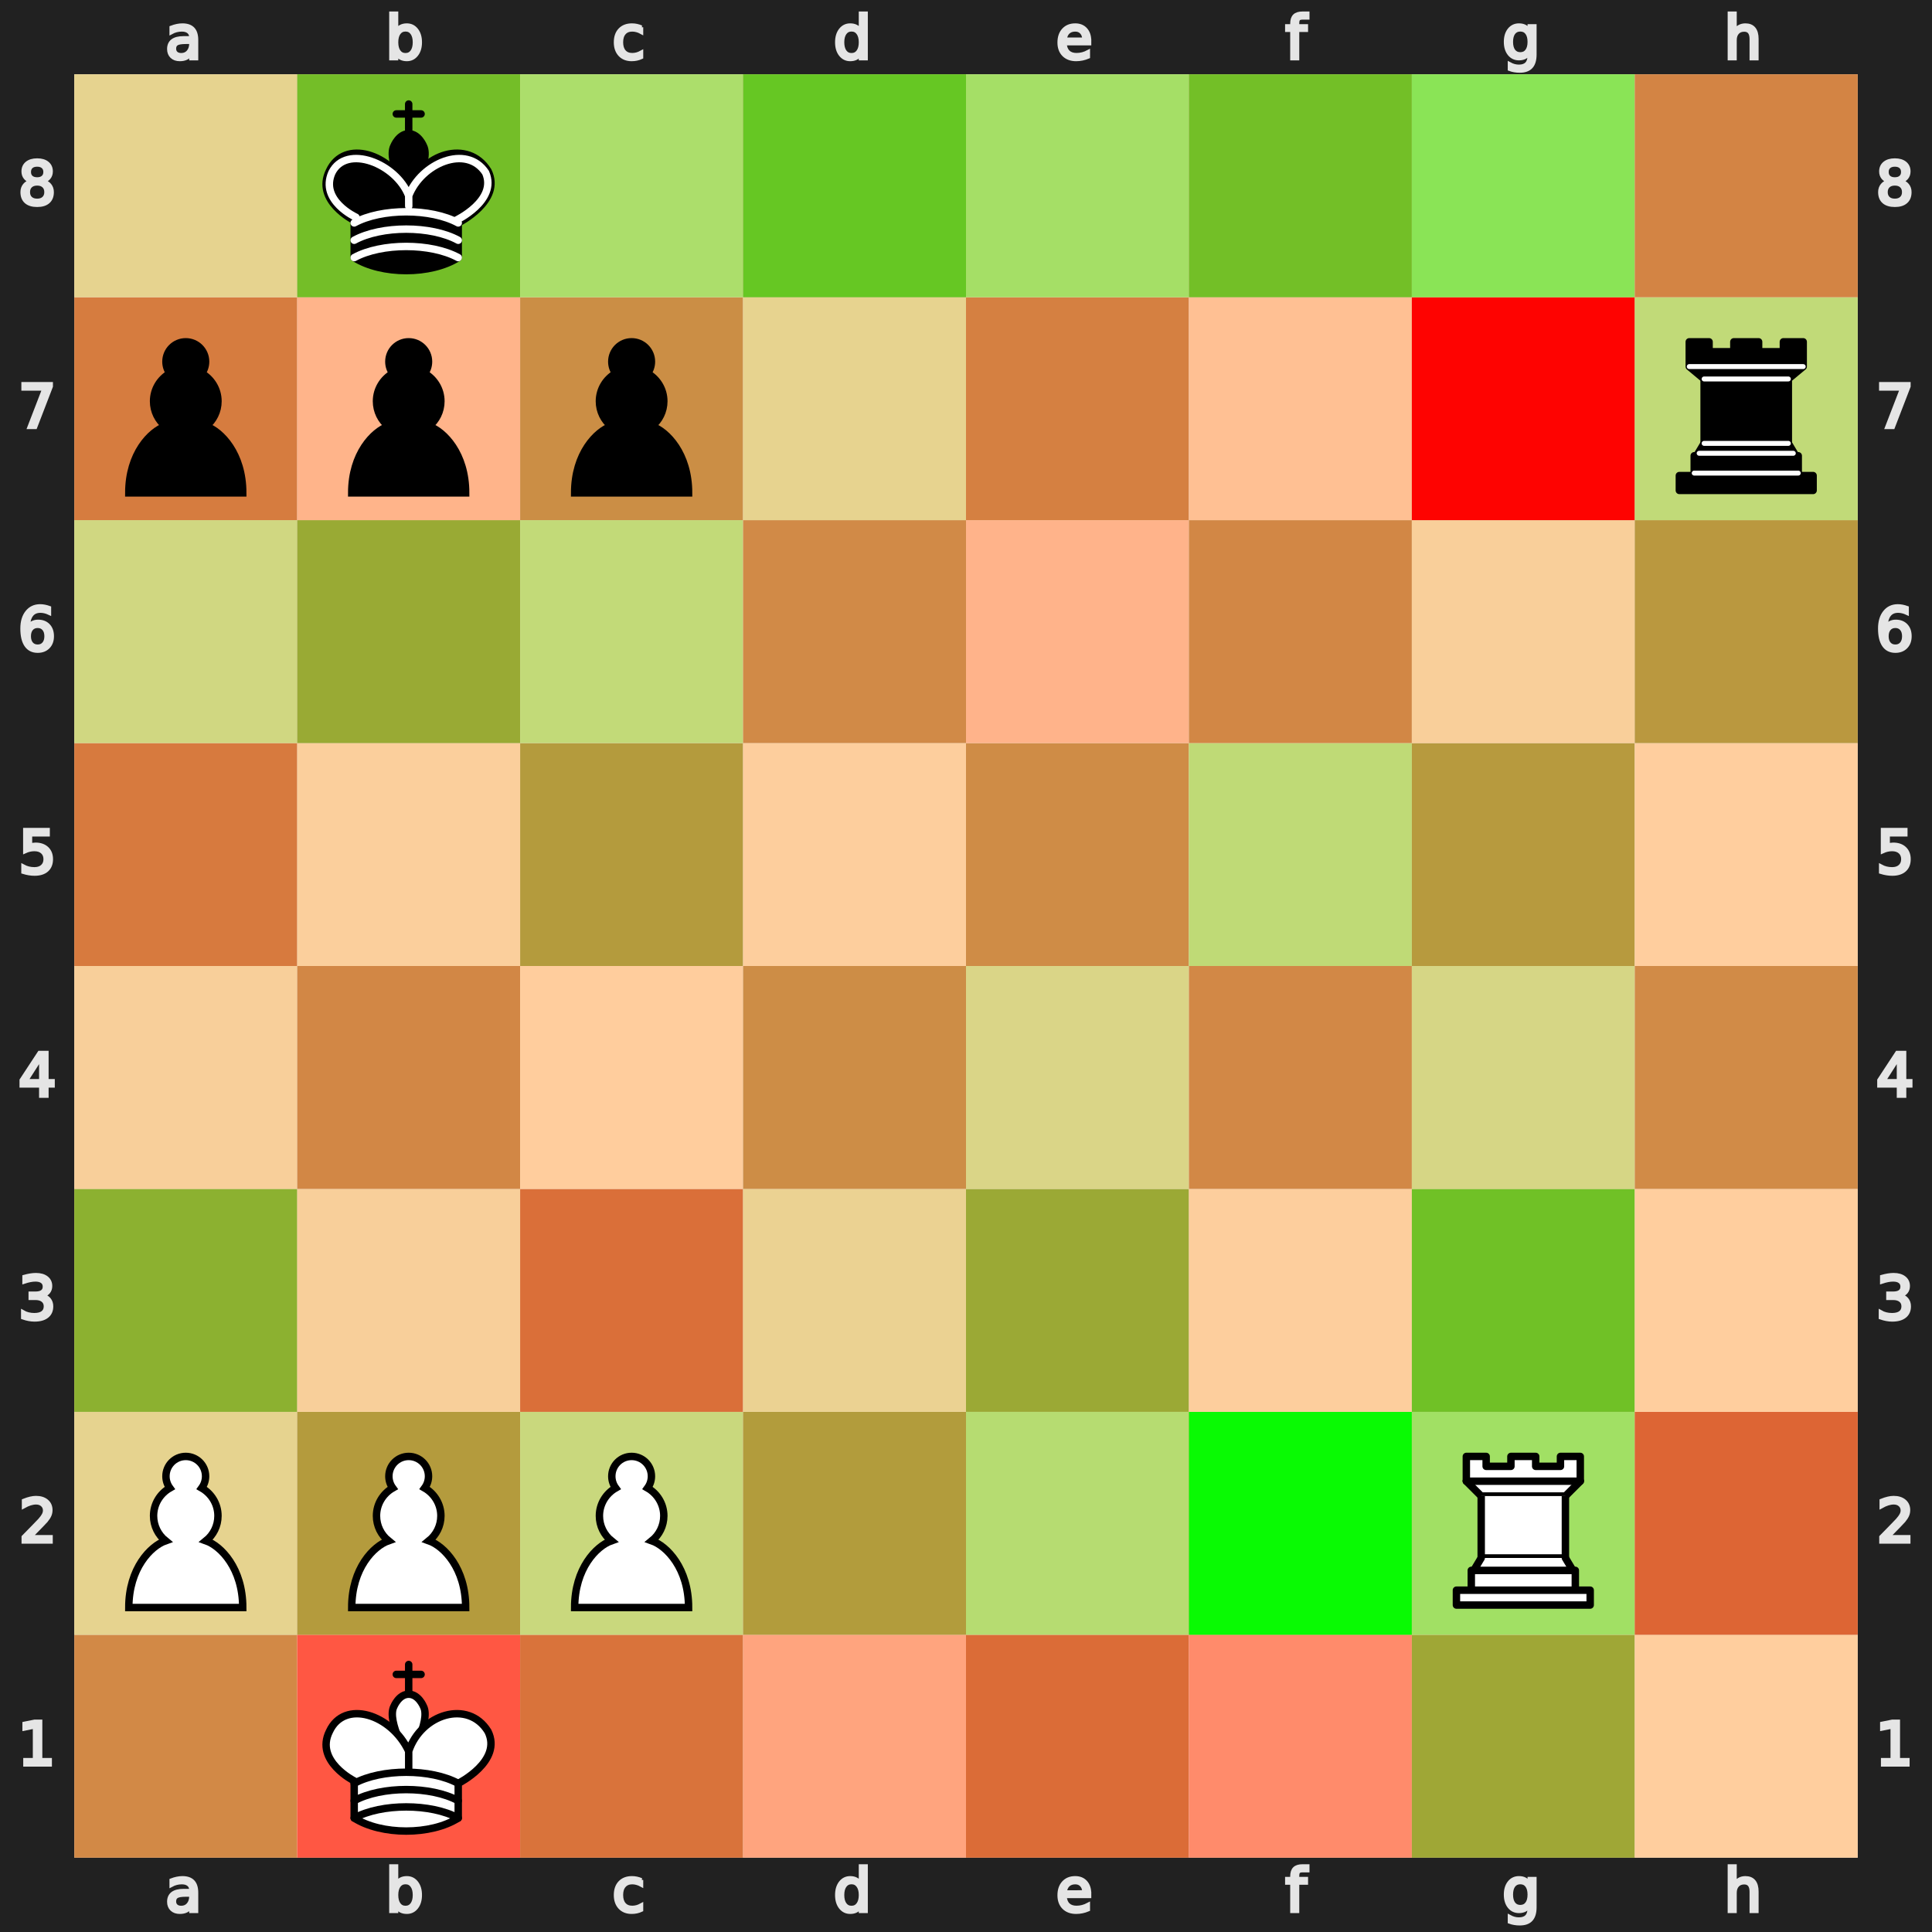
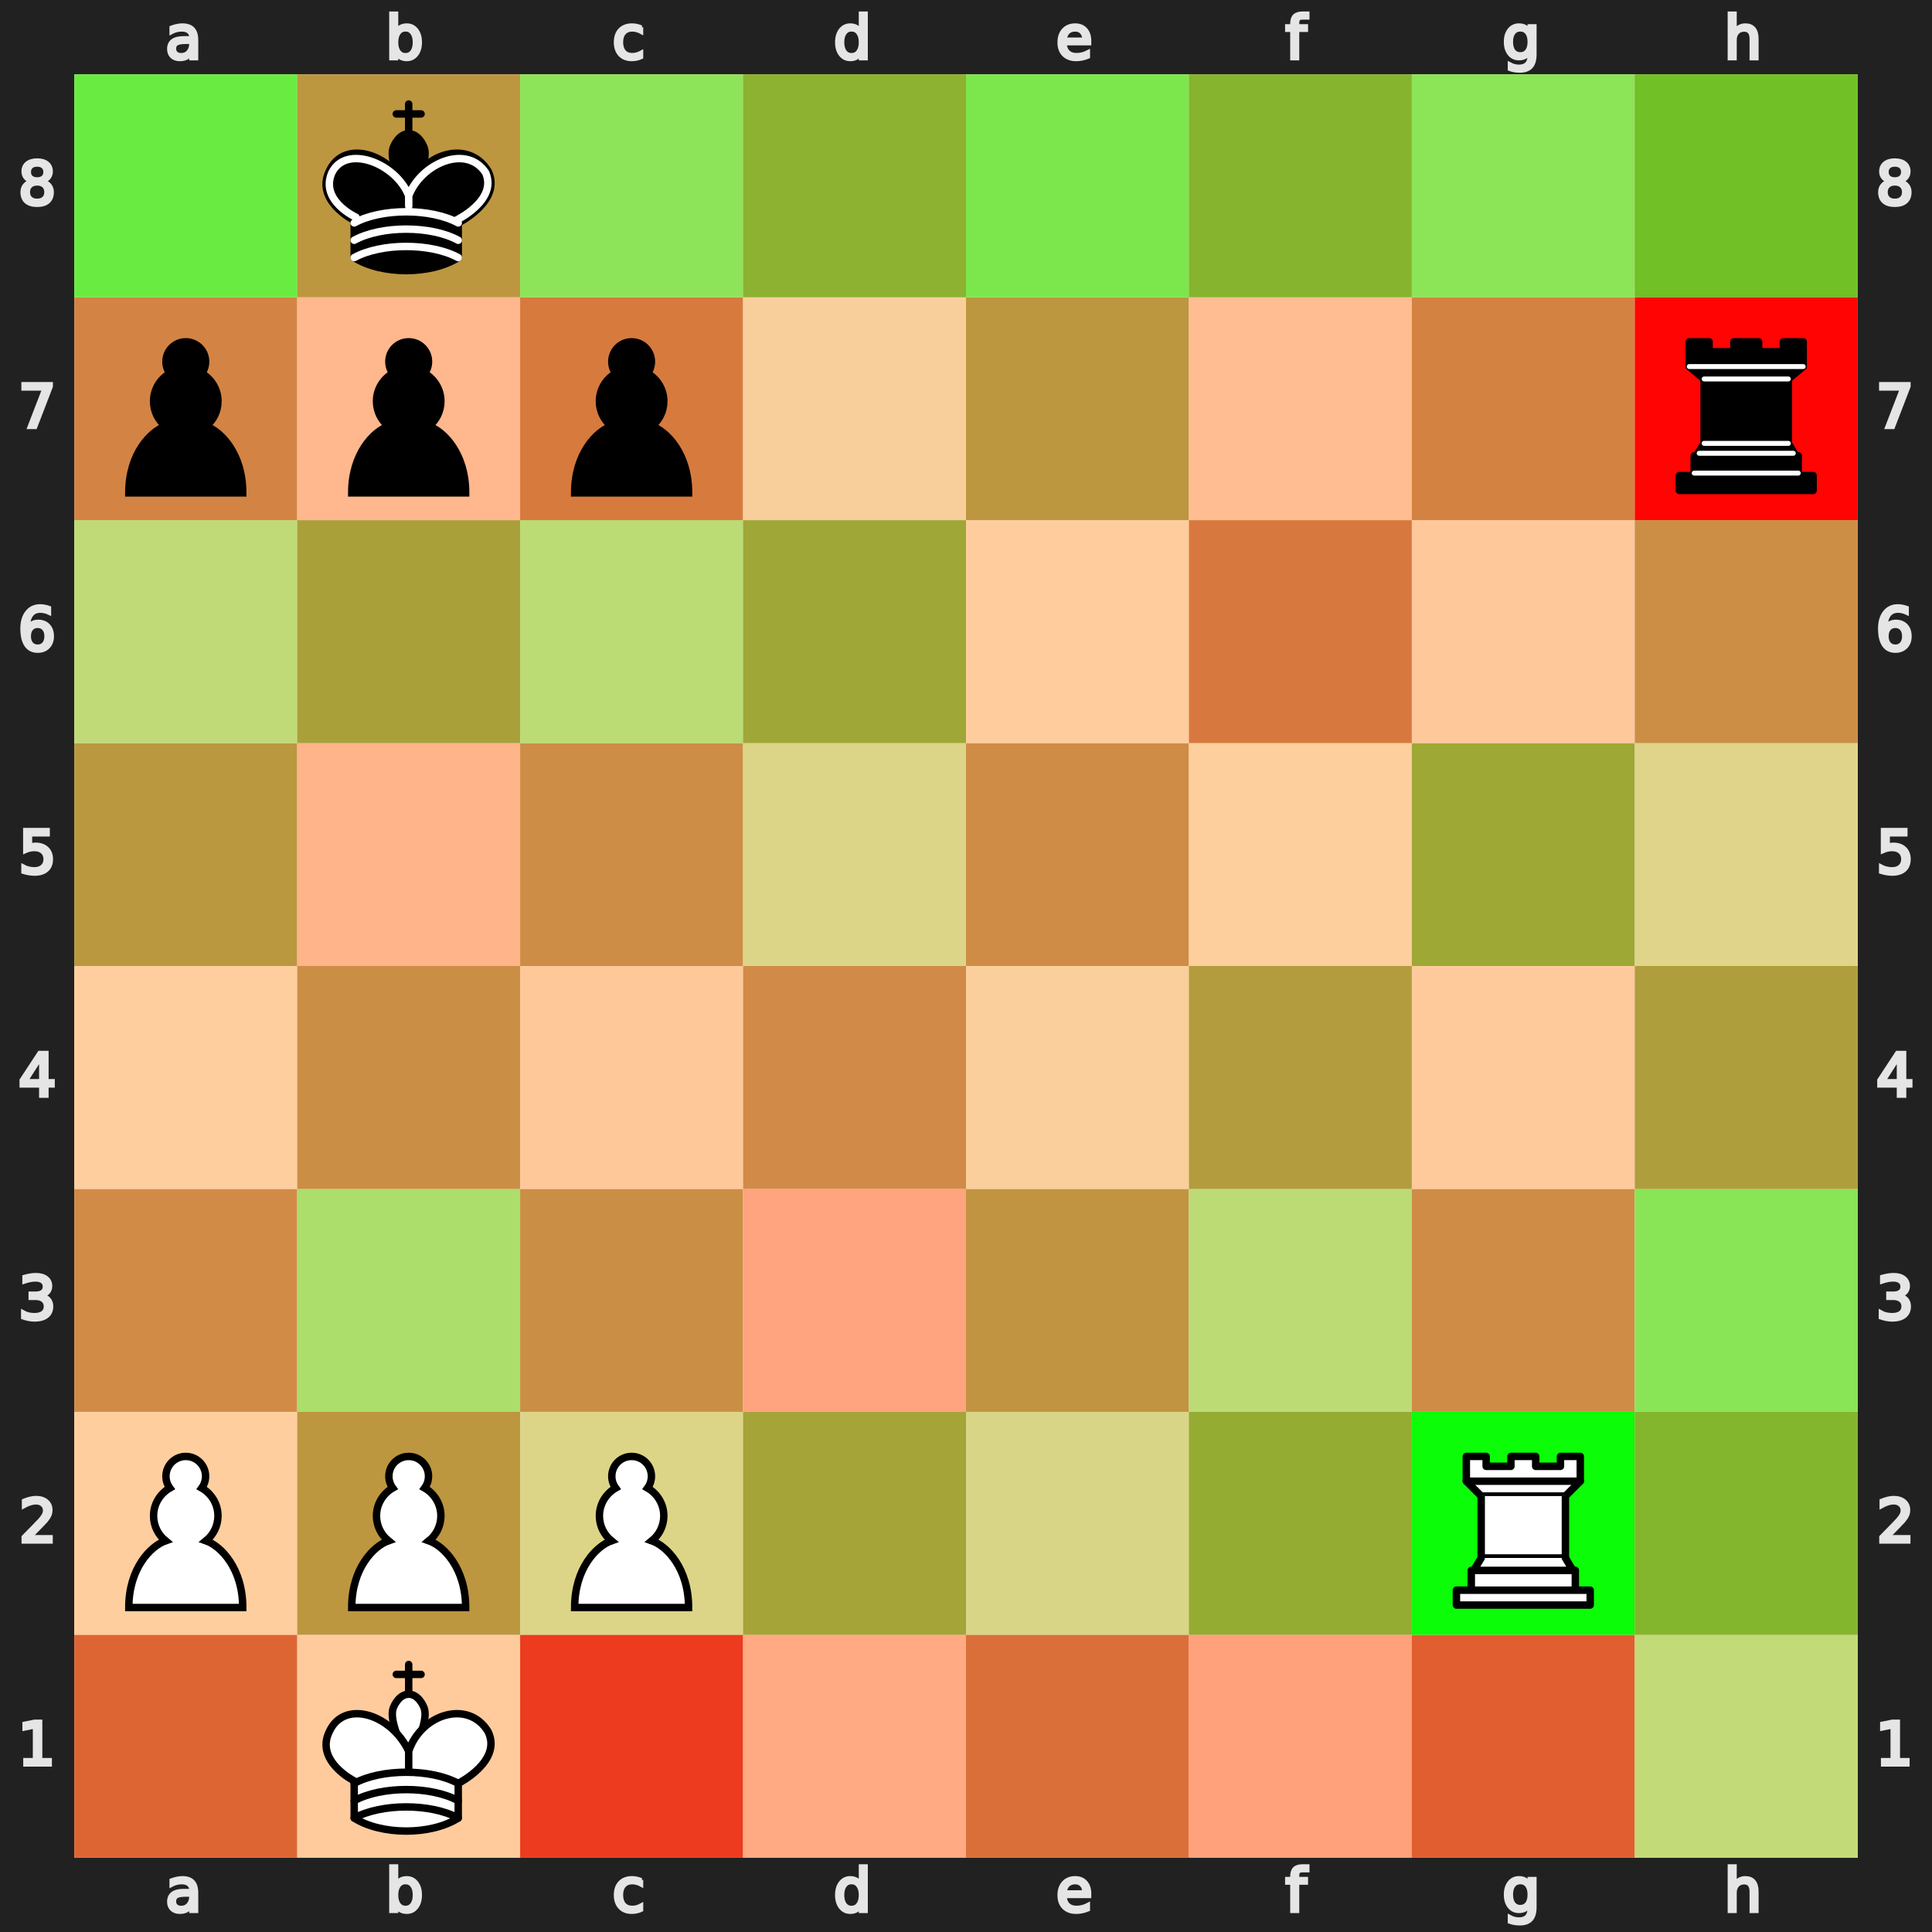
<svg xmlns="http://www.w3.org/2000/svg" xmlns:xlink="http://www.w3.org/1999/xlink" viewBox="0 0 390 390">
  <defs>
    <g id="white-pawn" class="white pawn">
      <path d="M22.5 9c-2.21 0-4 1.79-4 4 0 .89.29 1.71.78 2.38C17.33 16.5 16 18.59 16 21c0 2.03.94 3.84 2.41 5.03-3 1.06-7.41 5.55-7.41 13.47h23c0-7.92-4.41-12.41-7.41-13.47 1.47-1.19 2.41-3 2.41-5.03 0-2.41-1.33-4.5-3.28-5.62.49-.67.78-1.49.78-2.38 0-2.21-1.79-4-4-4z" fill="#fff" stroke="#000" stroke-width="1.5" stroke-linecap="round" />
    </g>
    <g id="white-rook" class="white rook" fill="#fff" fill-rule="evenodd" stroke="#000" stroke-width="1.5" stroke-linecap="round" stroke-linejoin="round">
      <path d="M9 39h27v-3H9v3zM12 36v-4h21v4H12zM11 14V9h4v2h5V9h5v2h5V9h4v5" stroke-linecap="butt" />
      <path d="M34 14l-3 3H14l-3-3" />
      <path d="M31 17v12.5H14V17" stroke-linecap="butt" stroke-linejoin="miter" />
      <path d="M31 29.5l1.5 2.5h-20l1.5-2.5" />
      <path d="M11 14h23" fill="none" stroke-linejoin="miter" />
    </g>
    <g id="white-king" class="white king" fill="none" fill-rule="evenodd" stroke="#000" stroke-width="1.5" stroke-linecap="round" stroke-linejoin="round">
      <path d="M22.5 11.63V6M20 8h5" stroke-linejoin="miter" />
      <path d="M22.5 25s4.5-7.5 3-10.5c0 0-1-2.5-3-2.5s-3 2.5-3 2.5c-1.5 3 3 10.5 3 10.5" fill="#fff" stroke-linecap="butt" stroke-linejoin="miter" />
      <path d="M11.5 37c5.5 3.5 15.5 3.5 21 0v-7s9-4.5 6-10.5c-4-6.5-13.5-3.5-16 4V27v-3.5c-3.5-7.5-13-10.5-16-4-3 6 5 10 5 10V37z" fill="#fff" />
      <path d="M11.5 30c5.5-3 15.5-3 21 0m-21 3.5c5.5-3 15.5-3 21 0m-21 3.5c5.5-3 15.5-3 21 0" />
    </g>
    <g id="black-pawn" class="black pawn">
      <path d="M22.5 9c-2.21 0-4 1.79-4 4 0 .89.29 1.71.78 2.38C17.33 16.5 16 18.59 16 21c0 2.03.94 3.84 2.41 5.03-3 1.06-7.41 5.55-7.41 13.47h23c0-7.92-4.41-12.41-7.41-13.47 1.47-1.19 2.41-3 2.41-5.03 0-2.41-1.33-4.5-3.28-5.62.49-.67.78-1.49.78-2.38 0-2.21-1.79-4-4-4z" fill="#000" stroke="#000" stroke-width="1.5" stroke-linecap="round" />
    </g>
    <g id="black-rook" class="black rook" fill="#000" fill-rule="evenodd" stroke="#000" stroke-width="1.5" stroke-linecap="round" stroke-linejoin="round">
      <path d="M9 39h27v-3H9v3zM12.5 32l1.5-2.5h17l1.5 2.5h-20zM12 36v-4h21v4H12z" stroke-linecap="butt" />
      <path d="M14 29.5v-13h17v13H14z" stroke-linecap="butt" stroke-linejoin="miter" />
      <path d="M14 16.5L11 14h23l-3 2.5H14zM11 14V9h4v2h5V9h5v2h5V9h4v5H11z" stroke-linecap="butt" />
      <path d="M12 35.5h21M13 31.5h19M14 29.5h17M14 16.5h17M11 14h23" fill="none" stroke="#fff" stroke-width="1" stroke-linejoin="miter" />
    </g>
    <g id="black-king" class="black king" fill="none" fill-rule="evenodd" stroke="#000" stroke-width="1.5" stroke-linecap="round" stroke-linejoin="round">
      <path d="M22.5 11.63V6" stroke-linejoin="miter" />
      <path d="M22.5 25s4.5-7.5 3-10.5c0 0-1-2.5-3-2.5s-3 2.5-3 2.5c-1.5 3 3 10.5 3 10.5" fill="#000" stroke-linecap="butt" stroke-linejoin="miter" />
      <path d="M11.5 37c5.5 3.5 15.5 3.5 21 0v-7s9-4.5 6-10.5c-4-6.5-13.5-3.5-16 4V27v-3.5c-3.5-7.5-13-10.5-16-4-3 6 5 10 5 10V37z" fill="#000" />
      <path d="M20 8h5" stroke-linejoin="miter" />
      <path d="M32 29.5s8.5-4 6.03-9.65C34.15 14 25 18 22.5 24.5l.01 2.1-.01-2.1C20 18 9.906 14 6.997 19.85c-2.497 5.65 4.853 9 4.853 9M11.5 30c5.5-3 15.5-3 21 0m-21 3.5c5.5-3 15.5-3 21 0m-21 3.5c5.5-3 15.5-3 21 0" stroke="#fff" />
    </g>
  </defs>
  <rect x="7.5" y="7.5" width="375" height="375" fill="none" stroke="#212121" stroke-width="15" />
  <g transform="translate(20, 1) scale(0.75, 0.75)" fill="#e5e5e5" stroke="#e5e5e5">
    <path d="M23.328 10.016q-1.742 0-2.414.398-.672.398-.672 1.36 0 .765.5 1.218.508.445 1.375.445 1.196 0 1.914-.843.727-.852.727-2.258v-.32zm2.867-.594v4.992h-1.437v-1.328q-.492.797-1.227 1.18-.734.375-1.797.375-1.343 0-2.14-.75-.79-.758-.79-2.024 0-1.476.985-2.226.992-.75 2.953-.75h2.016V8.75q0-.992-.656-1.531-.649-.547-1.829-.547-.75 0-1.46.18-.711.18-1.368.539V6.062q.79-.304 1.532-.453.742-.156 1.445-.156 1.898 0 2.836.984.937.985.937 2.985z" />
  </g>
  <g transform="translate(20, 375) scale(0.75, 0.75)" fill="#e5e5e5" stroke="#e5e5e5">
    <path d="M23.328 10.016q-1.742 0-2.414.398-.672.398-.672 1.36 0 .765.5 1.218.508.445 1.375.445 1.196 0 1.914-.843.727-.852.727-2.258v-.32zm2.867-.594v4.992h-1.437v-1.328q-.492.797-1.227 1.18-.734.375-1.797.375-1.343 0-2.14-.75-.79-.758-.79-2.024 0-1.476.985-2.226.992-.75 2.953-.75h2.016V8.75q0-.992-.656-1.531-.649-.547-1.829-.547-.75 0-1.46.18-.711.18-1.368.539V6.062q.79-.304 1.532-.453.742-.156 1.445-.156 1.898 0 2.836.984.937.985.937 2.985z" />
  </g>
  <g transform="translate(65, 1) scale(0.75, 0.75)" fill="#e5e5e5" stroke="#e5e5e5">
    <path d="M24.922 10.047q0-1.586-.656-2.485-.649-.906-1.79-.906-1.14 0-1.796.906-.649.899-.649 2.485 0 1.586.649 2.492.656.898 1.797.898 1.14 0 1.789-.898.656-.906.656-2.492zm-4.89-3.055q.452-.781 1.14-1.156.695-.383 1.656-.383 1.594 0 2.586 1.266 1 1.265 1 3.328 0 2.062-1 3.328-.992 1.266-2.586 1.266-.96 0-1.656-.375-.688-.383-1.14-1.164v1.312h-1.446V2.258h1.445z" />
  </g>
  <g transform="translate(65, 375) scale(0.75, 0.75)" fill="#e5e5e5" stroke="#e5e5e5">
    <path d="M24.922 10.047q0-1.586-.656-2.485-.649-.906-1.79-.906-1.14 0-1.796.906-.649.899-.649 2.485 0 1.586.649 2.492.656.898 1.797.898 1.14 0 1.789-.898.656-.906.656-2.492zm-4.89-3.055q.452-.781 1.14-1.156.695-.383 1.656-.383 1.594 0 2.586 1.266 1 1.265 1 3.328 0 2.062-1 3.328-.992 1.266-2.586 1.266-.96 0-1.656-.375-.688-.383-1.14-1.164v1.312h-1.446V2.258h1.445z" />
  </g>
  <g transform="translate(110, 1) scale(0.75, 0.75)" fill="#e5e5e5" stroke="#e5e5e5">
    <path d="M25.96 6v1.344q-.608-.336-1.226-.5-.609-.172-1.234-.172-1.398 0-2.172.89-.773.883-.773 2.485 0 1.601.773 2.492.774.883 2.172.883.625 0 1.234-.164.618-.172 1.227-.508v1.328q-.602.281-1.25.422-.64.14-1.367.14-1.977 0-3.14-1.242-1.165-1.242-1.165-3.351 0-2.14 1.172-3.367 1.18-1.227 3.227-1.227.664 0 1.296.14.633.134 1.227.407z" />
  </g>
  <g transform="translate(110, 375) scale(0.75, 0.75)" fill="#e5e5e5" stroke="#e5e5e5">
    <path d="M25.96 6v1.344q-.608-.336-1.226-.5-.609-.172-1.234-.172-1.398 0-2.172.89-.773.883-.773 2.485 0 1.601.773 2.492.774.883 2.172.883.625 0 1.234-.164.618-.172 1.227-.508v1.328q-.602.281-1.25.422-.64.14-1.367.14-1.977 0-3.14-1.242-1.165-1.242-1.165-3.351 0-2.14 1.172-3.367 1.18-1.227 3.227-1.227.664 0 1.296.14.633.134 1.227.407z" />
  </g>
  <g transform="translate(155, 1) scale(0.75, 0.75)" fill="#e5e5e5" stroke="#e5e5e5">
    <path d="M24.973 6.992V2.258h1.437v12.156h-1.437v-1.312q-.453.78-1.149 1.164-.687.375-1.656.375-1.586 0-2.586-1.266-.992-1.266-.992-3.328 0-2.063.992-3.328 1-1.266 2.586-1.266.969 0 1.656.383.696.375 1.149 1.156zm-4.899 3.055q0 1.586.649 2.492.656.898 1.797.898 1.14 0 1.796-.898.657-.906.657-2.492 0-1.586-.657-2.485-.656-.906-1.796-.906-1.141 0-1.797.906-.649.899-.649 2.485z" />
  </g>
  <g transform="translate(155, 375) scale(0.75, 0.75)" fill="#e5e5e5" stroke="#e5e5e5">
    <path d="M24.973 6.992V2.258h1.437v12.156h-1.437v-1.312q-.453.78-1.149 1.164-.687.375-1.656.375-1.586 0-2.586-1.266-.992-1.266-.992-3.328 0-2.063.992-3.328 1-1.266 2.586-1.266.969 0 1.656.383.696.375 1.149 1.156zm-4.899 3.055q0 1.586.649 2.492.656.898 1.797.898 1.14 0 1.796-.898.657-.906.657-2.492 0-1.586-.657-2.485-.656-.906-1.796-.906-1.141 0-1.797.906-.649.899-.649 2.485z" />
  </g>
  <g transform="translate(200, 1) scale(0.75, 0.75)" fill="#e5e5e5" stroke="#e5e5e5">
    <path d="M26.555 9.68v.703h-6.61q.094 1.484.89 2.265.806.774 2.235.774.828 0 1.602-.203.781-.203 1.547-.61v1.36q-.774.328-1.586.5-.813.172-1.649.172-2.093 0-3.32-1.22-1.219-1.218-1.219-3.296 0-2.148 1.157-3.406 1.164-1.266 3.132-1.266 1.766 0 2.79 1.14 1.03 1.134 1.03 3.087zm-1.438-.422q-.015-1.18-.664-1.883-.64-.703-1.703-.703-1.203 0-1.93.68-.718.68-.828 1.914z" />
  </g>
  <g transform="translate(200, 375) scale(0.75, 0.75)" fill="#e5e5e5" stroke="#e5e5e5">
    <path d="M26.555 9.68v.703h-6.61q.094 1.484.89 2.265.806.774 2.235.774.828 0 1.602-.203.781-.203 1.547-.61v1.36q-.774.328-1.586.5-.813.172-1.649.172-2.093 0-3.32-1.22-1.219-1.218-1.219-3.296 0-2.148 1.157-3.406 1.164-1.266 3.132-1.266 1.766 0 2.79 1.14 1.03 1.134 1.03 3.087zm-1.438-.422q-.015-1.18-.664-1.883-.64-.703-1.703-.703-1.203 0-1.93.68-.718.68-.828 1.914z" />
  </g>
  <g transform="translate(245, 1) scale(0.75, 0.75)" fill="#e5e5e5" stroke="#e5e5e5">
    <path d="M25.285 2.258v1.195H23.91q-.773 0-1.078.313-.297.312-.297 1.125v.773h2.367v1.117h-2.367v7.633H21.09V6.781h-1.375V5.664h1.375v-.61q0-1.46.68-2.124.68-.672 2.156-.672z" />
  </g>
  <g transform="translate(245, 375) scale(0.75, 0.75)" fill="#e5e5e5" stroke="#e5e5e5">
    <path d="M25.285 2.258v1.195H23.91q-.773 0-1.078.313-.297.312-.297 1.125v.773h2.367v1.117h-2.367v7.633H21.09V6.781h-1.375V5.664h1.375v-.61q0-1.46.68-2.124.68-.672 2.156-.672z" />
  </g>
  <g transform="translate(290, 1) scale(0.75, 0.75)" fill="#e5e5e5" stroke="#e5e5e5">
    <path d="M24.973 9.937q0-1.562-.649-2.421-.64-.86-1.804-.86-1.157 0-1.805.86-.64.859-.64 2.421 0 1.555.64 2.415.648.859 1.805.859 1.164 0 1.804-.86.649-.859.649-2.414zm1.437 3.391q0 2.234-.992 3.32-.992 1.094-3.04 1.094-.757 0-1.429-.117-.672-.11-1.304-.344v-1.398q.632.344 1.25.508.617.164 1.257.164 1.414 0 2.118-.743.703-.734.703-2.226v-.711q-.446.773-1.141 1.156-.695.383-1.664.383-1.61 0-2.594-1.227-.984-1.226-.984-3.25 0-2.03.984-3.257.985-1.227 2.594-1.227.969 0 1.664.383t1.14 1.156V5.664h1.438z" />
  </g>
  <g transform="translate(290, 375) scale(0.75, 0.75)" fill="#e5e5e5" stroke="#e5e5e5">
    <path d="M24.973 9.937q0-1.562-.649-2.421-.64-.86-1.804-.86-1.157 0-1.805.86-.64.859-.64 2.421 0 1.555.64 2.415.648.859 1.805.859 1.164 0 1.804-.86.649-.859.649-2.414zm1.437 3.391q0 2.234-.992 3.32-.992 1.094-3.04 1.094-.757 0-1.429-.117-.672-.11-1.304-.344v-1.398q.632.344 1.25.508.617.164 1.257.164 1.414 0 2.118-.743.703-.734.703-2.226v-.711q-.446.773-1.141 1.156-.695.383-1.664.383-1.61 0-2.594-1.227-.984-1.226-.984-3.25 0-2.03.984-3.257.985-1.227 2.594-1.227.969 0 1.664.383t1.14 1.156V5.664h1.438z" />
  </g>
  <g transform="translate(335, 1) scale(0.75, 0.75)" fill="#e5e5e5" stroke="#e5e5e5">
    <path d="M26.164 9.133v5.281h-1.437V9.18q0-1.243-.485-1.86-.484-.617-1.453-.617-1.164 0-1.836.742-.672.742-.672 2.024v4.945h-1.445V2.258h1.445v4.765q.516-.789 1.211-1.18.703-.39 1.617-.39 1.508 0 2.282.938.773.93.773 2.742z" />
  </g>
  <g transform="translate(335, 375) scale(0.75, 0.75)" fill="#e5e5e5" stroke="#e5e5e5">
    <path d="M26.164 9.133v5.281h-1.437V9.18q0-1.243-.485-1.86-.484-.617-1.453-.617-1.164 0-1.836.742-.672.742-.672 2.024v4.945h-1.445V2.258h1.445v4.765q.516-.789 1.211-1.18.703-.39 1.617-.39 1.508 0 2.282.938.773.93.773 2.742z" />
  </g>
  <g transform="translate(0, 335) scale(0.75, 0.75)" fill="#e5e5e5" stroke="#e5e5e5">
    <path d="M6.754 26.996h2.578v-8.898l-2.805.562v-1.437l2.79-.563h1.578v10.336h2.578v1.328h-6.72z" />
  </g>
  <g transform="translate(375, 335) scale(0.75, 0.75)" fill="#e5e5e5" stroke="#e5e5e5">
    <path d="M6.754 26.996h2.578v-8.898l-2.805.562v-1.437l2.79-.563h1.578v10.336h2.578v1.328h-6.72z" />
  </g>
  <g transform="translate(0, 290) scale(0.75, 0.75)" fill="#e5e5e5" stroke="#e5e5e5">
    <path d="M8.195 26.996h5.508v1.328H6.297v-1.328q.898-.93 2.445-2.492 1.555-1.57 1.953-2.024.758-.851 1.055-1.437.305-.594.305-1.164 0-.93-.657-1.516-.648-.586-1.695-.586-.742 0-1.57.258-.82.258-1.758.781v-1.593q.953-.383 1.781-.578.828-.196 1.516-.196 1.812 0 2.89.906 1.079.907 1.079 2.422 0 .72-.274 1.368-.265.64-.976 1.515-.196.227-1.243 1.313-1.046 1.078-2.953 3.023z" />
  </g>
  <g transform="translate(375, 290) scale(0.75, 0.75)" fill="#e5e5e5" stroke="#e5e5e5">
    <path d="M8.195 26.996h5.508v1.328H6.297v-1.328q.898-.93 2.445-2.492 1.555-1.57 1.953-2.024.758-.851 1.055-1.437.305-.594.305-1.164 0-.93-.657-1.516-.648-.586-1.695-.586-.742 0-1.57.258-.82.258-1.758.781v-1.593q.953-.383 1.781-.578.828-.196 1.516-.196 1.812 0 2.89.906 1.079.907 1.079 2.422 0 .72-.274 1.368-.265.64-.976 1.515-.196.227-1.243 1.313-1.046 1.078-2.953 3.023z" />
  </g>
  <g transform="translate(0, 245) scale(0.75, 0.75)" fill="#e5e5e5" stroke="#e5e5e5">
    <path d="M11.434 22.035q1.132.242 1.765 1.008.64.766.64 1.89 0 1.727-1.187 2.672-1.187.946-3.375.946-.734 0-1.515-.149-.774-.14-1.602-.43V26.45q.656.383 1.438.578.78.196 1.632.196 1.485 0 2.258-.586.782-.586.782-1.703 0-1.032-.727-1.61-.719-.586-2.008-.586h-1.36v-1.297h1.423q1.164 0 1.78-.46.618-.47.618-1.344 0-.899-.64-1.375-.633-.485-1.82-.485-.65 0-1.391.141-.743.14-1.633.437V16.95q.898-.25 1.68-.375.788-.125 1.484-.125 1.797 0 2.844.82 1.046.813 1.046 2.204 0 .968-.554 1.64-.555.664-1.578.922z" />
  </g>
  <g transform="translate(375, 245) scale(0.75, 0.75)" fill="#e5e5e5" stroke="#e5e5e5">
    <path d="M11.434 22.035q1.132.242 1.765 1.008.64.766.64 1.89 0 1.727-1.187 2.672-1.187.946-3.375.946-.734 0-1.515-.149-.774-.14-1.602-.43V26.45q.656.383 1.438.578.78.196 1.632.196 1.485 0 2.258-.586.782-.586.782-1.703 0-1.032-.727-1.61-.719-.586-2.008-.586h-1.36v-1.297h1.423q1.164 0 1.78-.46.618-.47.618-1.344 0-.899-.64-1.375-.633-.485-1.82-.485-.65 0-1.391.141-.743.14-1.633.437V16.95q.898-.25 1.68-.375.788-.125 1.484-.125 1.797 0 2.844.82 1.046.813 1.046 2.204 0 .968-.554 1.64-.555.664-1.578.922z" />
  </g>
  <g transform="translate(0, 200) scale(0.75, 0.75)" fill="#e5e5e5" stroke="#e5e5e5">
    <path d="M11.016 18.035L7.03 24.262h3.985zm-.414-1.375h1.984v7.602h1.664v1.312h-1.664v2.75h-1.57v-2.75H5.75v-1.523z" />
  </g>
  <g transform="translate(375, 200) scale(0.75, 0.75)" fill="#e5e5e5" stroke="#e5e5e5">
    <path d="M11.016 18.035L7.03 24.262h3.985zm-.414-1.375h1.984v7.602h1.664v1.312h-1.664v2.75h-1.57v-2.75H5.75v-1.523z" />
  </g>
  <g transform="translate(0, 155) scale(0.75, 0.75)" fill="#e5e5e5" stroke="#e5e5e5">
    <path d="M6.719 16.66h6.195v1.328h-4.75v2.86q.344-.118.688-.172.343-.063.687-.063 1.953 0 3.094 1.07 1.14 1.07 1.14 2.899 0 1.883-1.171 2.93-1.172 1.039-3.305 1.039-.735 0-1.5-.125-.758-.125-1.57-.375v-1.586q.703.383 1.453.57.75.188 1.586.188 1.351 0 2.14-.711.79-.711.79-1.93 0-1.219-.79-1.93-.789-.71-2.14-.71-.633 0-1.266.14-.625.14-1.281.438z" />
  </g>
  <g transform="translate(375, 155) scale(0.75, 0.75)" fill="#e5e5e5" stroke="#e5e5e5">
    <path d="M6.719 16.66h6.195v1.328h-4.75v2.86q.344-.118.688-.172.343-.063.687-.063 1.953 0 3.094 1.07 1.14 1.07 1.14 2.899 0 1.883-1.171 2.93-1.172 1.039-3.305 1.039-.735 0-1.5-.125-.758-.125-1.57-.375v-1.586q.703.383 1.453.57.75.188 1.586.188 1.351 0 2.14-.711.79-.711.79-1.93 0-1.219-.79-1.93-.789-.71-2.14-.71-.633 0-1.266.14-.625.14-1.281.438z" />
  </g>
  <g transform="translate(0, 110) scale(0.75, 0.75)" fill="#e5e5e5" stroke="#e5e5e5">
    <path d="M10.137 21.863q-1.063 0-1.688.727-.617.726-.617 1.992 0 1.258.617 1.992.625.727 1.688.727 1.062 0 1.68-.727.624-.734.624-1.992 0-1.266-.625-1.992-.617-.727-1.68-.727zm3.133-4.945v1.437q-.594-.28-1.204-.43-.601-.148-1.195-.148-1.562 0-2.39 1.055-.82 1.055-.938 3.188.46-.68 1.156-1.04.696-.367 1.531-.367 1.758 0 2.774 1.07 1.023 1.063 1.023 2.899 0 1.797-1.062 2.883-1.063 1.086-2.828 1.086-2.024 0-3.094-1.547-1.07-1.555-1.07-4.5 0-2.766 1.312-4.406 1.313-1.649 3.524-1.649.593 0 1.195.117.61.118 1.266.352z" />
  </g>
  <g transform="translate(375, 110) scale(0.75, 0.75)" fill="#e5e5e5" stroke="#e5e5e5">
    <path d="M10.137 21.863q-1.063 0-1.688.727-.617.726-.617 1.992 0 1.258.617 1.992.625.727 1.688.727 1.062 0 1.68-.727.624-.734.624-1.992 0-1.266-.625-1.992-.617-.727-1.68-.727zm3.133-4.945v1.437q-.594-.28-1.204-.43-.601-.148-1.195-.148-1.562 0-2.39 1.055-.82 1.055-.938 3.188.46-.68 1.156-1.04.696-.367 1.531-.367 1.758 0 2.774 1.07 1.023 1.063 1.023 2.899 0 1.797-1.062 2.883-1.063 1.086-2.828 1.086-2.024 0-3.094-1.547-1.07-1.555-1.07-4.5 0-2.766 1.312-4.406 1.313-1.649 3.524-1.649.593 0 1.195.117.61.118 1.266.352z" />
  </g>
  <g transform="translate(0, 65) scale(0.75, 0.75)" fill="#e5e5e5" stroke="#e5e5e5">
    <path d="M6.25 16.66h7.5v.672L9.516 28.324H7.867l3.985-10.336H6.25z" />
  </g>
  <g transform="translate(375, 65) scale(0.75, 0.75)" fill="#e5e5e5" stroke="#e5e5e5">
    <path d="M6.25 16.66h7.5v.672L9.516 28.324H7.867l3.985-10.336H6.25z" />
  </g>
  <g transform="translate(0, 20) scale(0.75, 0.75)" fill="#e5e5e5" stroke="#e5e5e5">
    <path d="M10 22.785q-1.125 0-1.773.602-.641.601-.641 1.656t.64 1.656q.649.602 1.774.602t1.773-.602q.649-.61.649-1.656 0-1.055-.649-1.656-.64-.602-1.773-.602zm-1.578-.672q-1.016-.25-1.586-.945-.563-.695-.563-1.695 0-1.399.993-2.211 1-.813 2.734-.813 1.742 0 2.734.813.993.812.993 2.21 0 1-.57 1.696-.563.695-1.571.945 1.14.266 1.773 1.04.641.773.641 1.89 0 1.695-1.04 2.602-1.03.906-2.96.906t-2.969-.906Q6 26.738 6 25.043q0-1.117.64-1.89.641-.774 1.782-1.04zm-.578-2.492q0 .906.562 1.414.57.508 1.594.508 1.016 0 1.586-.508.578-.508.578-1.414 0-.906-.578-1.414-.57-.508-1.586-.508-1.023 0-1.594.508-.562.508-.562 1.414z" />
  </g>
  <g transform="translate(375, 20) scale(0.75, 0.75)" fill="#e5e5e5" stroke="#e5e5e5">
    <path d="M10 22.785q-1.125 0-1.773.602-.641.601-.641 1.656t.64 1.656q.649.602 1.774.602t1.773-.602q.649-.61.649-1.656 0-1.055-.649-1.656-.64-.602-1.773-.602zm-1.578-.672q-1.016-.25-1.586-.945-.563-.695-.563-1.695 0-1.399.993-2.211 1-.813 2.734-.813 1.742 0 2.734.813.993.812.993 2.21 0 1-.57 1.696-.563.695-1.571.945 1.14.266 1.773 1.04.641.773.641 1.89 0 1.695-1.04 2.602-1.03.906-2.96.906t-2.969-.906Q6 26.738 6 25.043q0-1.117.64-1.89.641-.774 1.782-1.04zm-.578-2.492q0 .906.562 1.414.57.508 1.594.508 1.016 0 1.586-.508.578-.508.578-1.414 0-.906-.578-1.414-.57-.508-1.586-.508-1.023 0-1.594.508-.562.508-.562 1.414z" />
  </g>
  <rect x="15" y="330" width="45" height="45" class="square dark a1" stroke="none" fill="#d18b47" />
-   <rect x="15" y="330" width="45" height="45" stroke="none" fill="rgba(255, 0, 0, 0.019)" />
+   <rect x="15" y="330" width="45" height="45" stroke="none" fill="rgba(255, 0, 0, 0.271)" />
  <rect x="60" y="330" width="45" height="45" class="square light b1" stroke="none" fill="#ffce9e" />
-   <rect x="60" y="330" width="45" height="45" stroke="none" fill="rgba(255, 0, 0, 0.575)" />
+   <rect x="60" y="330" width="45" height="45" stroke="none" fill="rgba(255, 0, 0, 0.019)" />
  <rect x="105" y="330" width="45" height="45" class="square dark c1" stroke="none" fill="#d18b47" />
-   <rect x="105" y="330" width="45" height="45" stroke="none" fill="rgba(255, 0, 0, 0.175)" />
+   <rect x="105" y="330" width="45" height="45" stroke="none" fill="rgba(255, 0, 0, 0.575)" />
  <rect x="150" y="330" width="45" height="45" class="square light d1" stroke="none" fill="#ffce9e" />
-   <rect x="150" y="330" width="45" height="45" stroke="none" fill="rgba(255, 0, 0, 0.206)" />
+   <rect x="150" y="330" width="45" height="45" stroke="none" fill="rgba(255, 0, 0, 0.175)" />
  <rect x="195" y="330" width="45" height="45" class="square dark e1" stroke="none" fill="#d18b47" />
-   <rect x="195" y="330" width="45" height="45" stroke="none" fill="rgba(255, 0, 0, 0.221)" />
+   <rect x="195" y="330" width="45" height="45" stroke="none" fill="rgba(255, 0, 0, 0.206)" />
  <rect x="240" y="330" width="45" height="45" class="square light f1" stroke="none" fill="#ffce9e" />
-   <rect x="240" y="330" width="45" height="45" stroke="none" fill="rgba(255, 0, 0, 0.328)" />
+   <rect x="240" y="330" width="45" height="45" stroke="none" fill="rgba(255, 0, 0, 0.221)" />
  <rect x="285" y="330" width="45" height="45" class="square dark g1" stroke="none" fill="#d18b47" />
-   <rect x="285" y="330" width="45" height="45" stroke="none" fill="rgba(0, 255, 0, 0.242)" />
+   <rect x="285" y="330" width="45" height="45" stroke="none" fill="rgba(255, 0, 0, 0.328)" />
  <rect x="330" y="330" width="45" height="45" class="square light h1" stroke="none" fill="#ffce9e" />
-   <rect x="330" y="330" width="45" height="45" stroke="none" fill="rgba(255, 0, 0, 0.0)" />
+   <rect x="330" y="330" width="45" height="45" stroke="none" fill="rgba(0, 255, 0, 0.242)" />
  <rect x="15" y="285" width="45" height="45" class="square light a2" stroke="none" fill="#ffce9e" />
-   <rect x="15" y="285" width="45" height="45" stroke="none" fill="rgba(0, 255, 0, 0.098)" />
+   <rect x="15" y="285" width="45" height="45" stroke="none" fill="rgba(255, 0, 0, 0.0)" />
  <rect x="60" y="285" width="45" height="45" class="square dark b2" stroke="none" fill="#d18b47" />
-   <rect x="60" y="285" width="45" height="45" stroke="none" fill="rgba(0, 255, 0, 0.138)" />
+   <rect x="60" y="285" width="45" height="45" stroke="none" fill="rgba(0, 255, 0, 0.098)" />
  <rect x="105" y="285" width="45" height="45" class="square light c2" stroke="none" fill="#ffce9e" />
-   <rect x="105" y="285" width="45" height="45" stroke="none" fill="rgba(0, 255, 0, 0.214)" />
+   <rect x="105" y="285" width="45" height="45" stroke="none" fill="rgba(0, 255, 0, 0.138)" />
  <rect x="150" y="285" width="45" height="45" class="square dark d2" stroke="none" fill="#d18b47" />
-   <rect x="150" y="285" width="45" height="45" stroke="none" fill="rgba(0, 255, 0, 0.149)" />
+   <rect x="150" y="285" width="45" height="45" stroke="none" fill="rgba(0, 255, 0, 0.214)" />
  <rect x="195" y="285" width="45" height="45" class="square light e2" stroke="none" fill="#ffce9e" />
-   <rect x="195" y="285" width="45" height="45" stroke="none" fill="rgba(0, 255, 0, 0.288)" />
+   <rect x="195" y="285" width="45" height="45" stroke="none" fill="rgba(0, 255, 0, 0.149)" />
  <rect x="240" y="285" width="45" height="45" class="square dark f2" stroke="none" fill="#d18b47" />
-   <rect x="240" y="285" width="45" height="45" stroke="none" fill="rgba(0, 255, 0, 0.956)" />
+   <rect x="240" y="285" width="45" height="45" stroke="none" fill="rgba(0, 255, 0, 0.288)" />
  <rect x="285" y="285" width="45" height="45" class="square light g2" stroke="none" fill="#ffce9e" />
-   <rect x="285" y="285" width="45" height="45" stroke="none" fill="rgba(0, 255, 0, 0.369)" />
+   <rect x="285" y="285" width="45" height="45" stroke="none" fill="rgba(0, 255, 0, 0.956)" />
  <rect x="330" y="285" width="45" height="45" class="square dark h2" stroke="none" fill="#d18b47" />
-   <rect x="330" y="285" width="45" height="45" stroke="none" fill="rgba(255, 0, 0, 0.271)" />
+   <rect x="330" y="285" width="45" height="45" stroke="none" fill="rgba(0, 255, 0, 0.369)" />
  <rect x="15" y="240" width="45" height="45" class="square dark a3" stroke="none" fill="#d18b47" />
-   <rect x="15" y="240" width="45" height="45" stroke="none" fill="rgba(0, 255, 0, 0.332)" />
+   <rect x="15" y="240" width="45" height="45" stroke="none" fill="rgba(255, 0, 0, 0.0)" />
  <rect x="60" y="240" width="45" height="45" class="square light b3" stroke="none" fill="#ffce9e" />
-   <rect x="60" y="240" width="45" height="45" stroke="none" fill="rgba(0, 255, 0, 0.029)" />
+   <rect x="60" y="240" width="45" height="45" stroke="none" fill="rgba(0, 255, 0, 0.332)" />
  <rect x="105" y="240" width="45" height="45" class="square dark c3" stroke="none" fill="#d18b47" />
-   <rect x="105" y="240" width="45" height="45" stroke="none" fill="rgba(255, 0, 0, 0.206)" />
+   <rect x="105" y="240" width="45" height="45" stroke="none" fill="rgba(0, 255, 0, 0.029)" />
  <rect x="150" y="240" width="45" height="45" class="square light d3" stroke="none" fill="#ffce9e" />
-   <rect x="150" y="240" width="45" height="45" stroke="none" fill="rgba(0, 255, 0, 0.082)" />
+   <rect x="150" y="240" width="45" height="45" stroke="none" fill="rgba(255, 0, 0, 0.206)" />
  <rect x="195" y="240" width="45" height="45" class="square dark e3" stroke="none" fill="#d18b47" />
-   <rect x="195" y="240" width="45" height="45" stroke="none" fill="rgba(0, 255, 0, 0.259)" />
+   <rect x="195" y="240" width="45" height="45" stroke="none" fill="rgba(0, 255, 0, 0.082)" />
  <rect x="240" y="240" width="45" height="45" class="square light f3" stroke="none" fill="#ffce9e" />
-   <rect x="240" y="240" width="45" height="45" stroke="none" fill="rgba(0, 255, 0, 0.01)" />
+   <rect x="240" y="240" width="45" height="45" stroke="none" fill="rgba(0, 255, 0, 0.259)" />
  <rect x="285" y="240" width="45" height="45" class="square dark g3" stroke="none" fill="#d18b47" />
-   <rect x="285" y="240" width="45" height="45" stroke="none" fill="rgba(0, 255, 0, 0.464)" />
+   <rect x="285" y="240" width="45" height="45" stroke="none" fill="rgba(0, 255, 0, 0.01)" />
  <rect x="330" y="240" width="45" height="45" class="square light h3" stroke="none" fill="#ffce9e" />
-   <rect x="330" y="240" width="45" height="45" stroke="none" fill="rgba(255, 0, 0, 0.0)" />
+   <rect x="330" y="240" width="45" height="45" stroke="none" fill="rgba(0, 255, 0, 0.464)" />
  <rect x="15" y="195" width="45" height="45" class="square light a4" stroke="none" fill="#ffce9e" />
-   <rect x="15" y="195" width="45" height="45" stroke="none" fill="rgba(0, 255, 0, 0.028)" />
+   <rect x="15" y="195" width="45" height="45" stroke="none" fill="rgba(255, 0, 0, 0.003)" />
  <rect x="60" y="195" width="45" height="45" class="square dark b4" stroke="none" fill="#d18b47" />
-   <rect x="60" y="195" width="45" height="45" stroke="none" fill="rgba(255, 0, 0, 0.033)" />
+   <rect x="60" y="195" width="45" height="45" stroke="none" fill="rgba(0, 255, 0, 0.028)" />
  <rect x="105" y="195" width="45" height="45" class="square light c4" stroke="none" fill="#ffce9e" />
-   <rect x="105" y="195" width="45" height="45" stroke="none" fill="rgba(255, 0, 0, 0.004)" />
+   <rect x="105" y="195" width="45" height="45" stroke="none" fill="rgba(255, 0, 0, 0.033)" />
  <rect x="150" y="195" width="45" height="45" class="square dark d4" stroke="none" fill="#d18b47" />
-   <rect x="150" y="195" width="45" height="45" stroke="none" fill="rgba(0, 255, 0, 0.023)" />
+   <rect x="150" y="195" width="45" height="45" stroke="none" fill="rgba(255, 0, 0, 0.004)" />
  <rect x="195" y="195" width="45" height="45" class="square light e4" stroke="none" fill="#ffce9e" />
-   <rect x="195" y="195" width="45" height="45" stroke="none" fill="rgba(0, 255, 0, 0.145)" />
+   <rect x="195" y="195" width="45" height="45" stroke="none" fill="rgba(0, 255, 0, 0.023)" />
  <rect x="240" y="195" width="45" height="45" class="square dark f4" stroke="none" fill="#d18b47" />
-   <rect x="240" y="195" width="45" height="45" stroke="none" fill="rgba(255, 0, 0, 0.023)" />
+   <rect x="240" y="195" width="45" height="45" stroke="none" fill="rgba(0, 255, 0, 0.145)" />
  <rect x="285" y="195" width="45" height="45" class="square light g4" stroke="none" fill="#ffce9e" />
-   <rect x="285" y="195" width="45" height="45" stroke="none" fill="rgba(0, 255, 0, 0.164)" />
+   <rect x="285" y="195" width="45" height="45" stroke="none" fill="rgba(255, 0, 0, 0.023)" />
  <rect x="330" y="195" width="45" height="45" class="square dark h4" stroke="none" fill="#d18b47" />
-   <rect x="330" y="195" width="45" height="45" stroke="none" fill="rgba(255, 0, 0, 0.0)" />
+   <rect x="330" y="195" width="45" height="45" stroke="none" fill="rgba(0, 255, 0, 0.164)" />
  <rect x="15" y="150" width="45" height="45" class="square dark a5" stroke="none" fill="#d18b47" />
-   <rect x="15" y="150" width="45" height="45" stroke="none" fill="rgba(255, 0, 0, 0.126)" />
+   <rect x="15" y="150" width="45" height="45" stroke="none" fill="rgba(0, 255, 0, 0.113)" />
  <rect x="60" y="150" width="45" height="45" class="square light b5" stroke="none" fill="#ffce9e" />
-   <rect x="60" y="150" width="45" height="45" stroke="none" fill="rgba(0, 255, 0, 0.018)" />
+   <rect x="60" y="150" width="45" height="45" stroke="none" fill="rgba(255, 0, 0, 0.126)" />
  <rect x="105" y="150" width="45" height="45" class="square dark c5" stroke="none" fill="#d18b47" />
-   <rect x="105" y="150" width="45" height="45" stroke="none" fill="rgba(0, 255, 0, 0.137)" />
+   <rect x="105" y="150" width="45" height="45" stroke="none" fill="rgba(0, 255, 0, 0.018)" />
  <rect x="150" y="150" width="45" height="45" class="square light d5" stroke="none" fill="#ffce9e" />
-   <rect x="150" y="150" width="45" height="45" stroke="none" fill="rgba(0, 255, 0, 0.01)" />
+   <rect x="150" y="150" width="45" height="45" stroke="none" fill="rgba(0, 255, 0, 0.137)" />
  <rect x="195" y="150" width="45" height="45" class="square dark e5" stroke="none" fill="#d18b47" />
-   <rect x="195" y="150" width="45" height="45" stroke="none" fill="rgba(0, 255, 0, 0.014)" />
+   <rect x="195" y="150" width="45" height="45" stroke="none" fill="rgba(0, 255, 0, 0.01)" />
  <rect x="240" y="150" width="45" height="45" class="square light f5" stroke="none" fill="#ffce9e" />
-   <rect x="240" y="150" width="45" height="45" stroke="none" fill="rgba(0, 255, 0, 0.251)" />
+   <rect x="240" y="150" width="45" height="45" stroke="none" fill="rgba(0, 255, 0, 0.014)" />
  <rect x="285" y="150" width="45" height="45" class="square dark g5" stroke="none" fill="#d18b47" />
-   <rect x="285" y="150" width="45" height="45" stroke="none" fill="rgba(0, 255, 0, 0.125)" />
+   <rect x="285" y="150" width="45" height="45" stroke="none" fill="rgba(0, 255, 0, 0.251)" />
  <rect x="330" y="150" width="45" height="45" class="square light h5" stroke="none" fill="#ffce9e" />
-   <rect x="330" y="150" width="45" height="45" stroke="none" fill="rgba(255, 0, 0, 0.003)" />
+   <rect x="330" y="150" width="45" height="45" stroke="none" fill="rgba(0, 255, 0, 0.125)" />
  <rect x="15" y="105" width="45" height="45" class="square light a6" stroke="none" fill="#ffce9e" />
-   <rect x="15" y="105" width="45" height="45" stroke="none" fill="rgba(0, 255, 0, 0.187)" />
+   <rect x="15" y="105" width="45" height="45" stroke="none" fill="rgba(0, 255, 0, 0.245)" />
  <rect x="60" y="105" width="45" height="45" class="square dark b6" stroke="none" fill="#d18b47" />
-   <rect x="60" y="105" width="45" height="45" stroke="none" fill="rgba(0, 255, 0, 0.267)" />
+   <rect x="60" y="105" width="45" height="45" stroke="none" fill="rgba(0, 255, 0, 0.187)" />
  <rect x="105" y="105" width="45" height="45" class="square light c6" stroke="none" fill="#ffce9e" />
-   <rect x="105" y="105" width="45" height="45" stroke="none" fill="rgba(0, 255, 0, 0.241)" />
+   <rect x="105" y="105" width="45" height="45" stroke="none" fill="rgba(0, 255, 0, 0.267)" />
  <rect x="150" y="105" width="45" height="45" class="square dark d6" stroke="none" fill="#d18b47" />
-   <rect x="150" y="105" width="45" height="45" stroke="none" fill="rgba(255, 0, 0, 0.006)" />
+   <rect x="150" y="105" width="45" height="45" stroke="none" fill="rgba(0, 255, 0, 0.241)" />
  <rect x="195" y="105" width="45" height="45" class="square light e6" stroke="none" fill="#ffce9e" />
-   <rect x="195" y="105" width="45" height="45" stroke="none" fill="rgba(255, 0, 0, 0.132)" />
+   <rect x="195" y="105" width="45" height="45" stroke="none" fill="rgba(255, 0, 0, 0.006)" />
  <rect x="240" y="105" width="45" height="45" class="square dark f6" stroke="none" fill="#d18b47" />
-   <rect x="240" y="105" width="45" height="45" stroke="none" fill="rgba(255, 0, 0, 0.031)" />
+   <rect x="240" y="105" width="45" height="45" stroke="none" fill="rgba(255, 0, 0, 0.132)" />
  <rect x="285" y="105" width="45" height="45" class="square light g6" stroke="none" fill="#ffce9e" />
-   <rect x="285" y="105" width="45" height="45" stroke="none" fill="rgba(0, 255, 0, 0.027)" />
+   <rect x="285" y="105" width="45" height="45" stroke="none" fill="rgba(255, 0, 0, 0.031)" />
  <rect x="330" y="105" width="45" height="45" class="square dark h6" stroke="none" fill="#d18b47" />
-   <rect x="330" y="105" width="45" height="45" stroke="none" fill="rgba(0, 255, 0, 0.113)" />
+   <rect x="330" y="105" width="45" height="45" stroke="none" fill="rgba(0, 255, 0, 0.027)" />
  <rect x="15" y="60" width="45" height="45" class="square dark a7" stroke="none" fill="#d18b47" />
-   <rect x="15" y="60" width="45" height="45" stroke="none" fill="rgba(255, 0, 0, 0.11)" />
+   <rect x="15" y="60" width="45" height="45" stroke="none" fill="rgba(255, 0, 0, 0.048)" />
  <rect x="60" y="60" width="45" height="45" class="square light b7" stroke="none" fill="#ffce9e" />
-   <rect x="60" y="60" width="45" height="45" stroke="none" fill="rgba(255, 0, 0, 0.128)" />
+   <rect x="60" y="60" width="45" height="45" stroke="none" fill="rgba(255, 0, 0, 0.11)" />
  <rect x="105" y="60" width="45" height="45" class="square dark c7" stroke="none" fill="#d18b47" />
-   <rect x="105" y="60" width="45" height="45" stroke="none" fill="rgba(0, 255, 0, 0.029)" />
+   <rect x="105" y="60" width="45" height="45" stroke="none" fill="rgba(255, 0, 0, 0.128)" />
  <rect x="150" y="60" width="45" height="45" class="square light d7" stroke="none" fill="#ffce9e" />
-   <rect x="150" y="60" width="45" height="45" stroke="none" fill="rgba(0, 255, 0, 0.095)" />
+   <rect x="150" y="60" width="45" height="45" stroke="none" fill="rgba(0, 255, 0, 0.029)" />
  <rect x="195" y="60" width="45" height="45" class="square dark e7" stroke="none" fill="#d18b47" />
-   <rect x="195" y="60" width="45" height="45" stroke="none" fill="rgba(255, 0, 0, 0.083)" />
+   <rect x="195" y="60" width="45" height="45" stroke="none" fill="rgba(0, 255, 0, 0.095)" />
  <rect x="240" y="60" width="45" height="45" class="square light f7" stroke="none" fill="#ffce9e" />
-   <rect x="240" y="60" width="45" height="45" stroke="none" fill="rgba(255, 0, 0, 0.067)" />
+   <rect x="240" y="60" width="45" height="45" stroke="none" fill="rgba(255, 0, 0, 0.083)" />
  <rect x="285" y="60" width="45" height="45" class="square dark g7" stroke="none" fill="#d18b47" />
-   <rect x="285" y="60" width="45" height="45" stroke="none" fill="rgba(255, 0, 0, 0.977)" />
+   <rect x="285" y="60" width="45" height="45" stroke="none" fill="rgba(255, 0, 0, 0.067)" />
  <rect x="330" y="60" width="45" height="45" class="square light h7" stroke="none" fill="#ffce9e" />
-   <rect x="330" y="60" width="45" height="45" stroke="none" fill="rgba(0, 255, 0, 0.245)" />
+   <rect x="330" y="60" width="45" height="45" stroke="none" fill="rgba(255, 0, 0, 0.977)" />
  <rect x="15" y="15" width="45" height="45" class="square light a8" stroke="none" fill="#ffce9e" />
-   <rect x="15" y="15" width="45" height="45" stroke="none" fill="rgba(0, 255, 0, 0.098)" />
+   <rect x="15" y="15" width="45" height="45" stroke="none" fill="rgba(0, 255, 0, 0.585)" />
  <rect x="60" y="15" width="45" height="45" class="square dark b8" stroke="none" fill="#d18b47" />
-   <rect x="60" y="15" width="45" height="45" stroke="none" fill="rgba(0, 255, 0, 0.443)" />
+   <rect x="60" y="15" width="45" height="45" stroke="none" fill="rgba(0, 255, 0, 0.098)" />
  <rect x="105" y="15" width="45" height="45" class="square light c8" stroke="none" fill="#ffce9e" />
-   <rect x="105" y="15" width="45" height="45" stroke="none" fill="rgba(0, 255, 0, 0.325)" />
+   <rect x="105" y="15" width="45" height="45" stroke="none" fill="rgba(0, 255, 0, 0.443)" />
  <rect x="150" y="15" width="45" height="45" class="square dark d8" stroke="none" fill="#d18b47" />
-   <rect x="150" y="15" width="45" height="45" stroke="none" fill="rgba(0, 255, 0, 0.512)" />
+   <rect x="150" y="15" width="45" height="45" stroke="none" fill="rgba(0, 255, 0, 0.325)" />
  <rect x="195" y="15" width="45" height="45" class="square light e8" stroke="none" fill="#ffce9e" />
-   <rect x="195" y="15" width="45" height="45" stroke="none" fill="rgba(0, 255, 0, 0.355)" />
+   <rect x="195" y="15" width="45" height="45" stroke="none" fill="rgba(0, 255, 0, 0.512)" />
  <rect x="240" y="15" width="45" height="45" class="square dark f8" stroke="none" fill="#d18b47" />
-   <rect x="240" y="15" width="45" height="45" stroke="none" fill="rgba(0, 255, 0, 0.453)" />
+   <rect x="240" y="15" width="45" height="45" stroke="none" fill="rgba(0, 255, 0, 0.355)" />
  <rect x="285" y="15" width="45" height="45" class="square light g8" stroke="none" fill="#ffce9e" />
-   <rect x="285" y="15" width="45" height="45" stroke="none" fill="rgba(0, 255, 0, 0.458)" />
+   <rect x="285" y="15" width="45" height="45" stroke="none" fill="rgba(0, 255, 0, 0.453)" />
  <rect x="330" y="15" width="45" height="45" class="square dark h8" stroke="none" fill="#d18b47" />
-   <rect x="330" y="15" width="45" height="45" stroke="none" fill="rgba(255, 0, 0, 0.048)" />
+   <rect x="330" y="15" width="45" height="45" stroke="none" fill="rgba(0, 255, 0, 0.458)" />
  <use href="#white-king" xlink:href="#white-king" transform="translate(60, 330)" />
  <use href="#white-pawn" xlink:href="#white-pawn" transform="translate(15, 285)" />
  <use href="#white-pawn" xlink:href="#white-pawn" transform="translate(60, 285)" />
  <use href="#white-pawn" xlink:href="#white-pawn" transform="translate(105, 285)" />
  <use href="#white-rook" xlink:href="#white-rook" transform="translate(285, 285)" />
  <use href="#black-pawn" xlink:href="#black-pawn" transform="translate(15, 60)" />
  <use href="#black-pawn" xlink:href="#black-pawn" transform="translate(60, 60)" />
  <use href="#black-pawn" xlink:href="#black-pawn" transform="translate(105, 60)" />
  <use href="#black-rook" xlink:href="#black-rook" transform="translate(330, 60)" />
  <use href="#black-king" xlink:href="#black-king" transform="translate(60, 15)" />
</svg>
